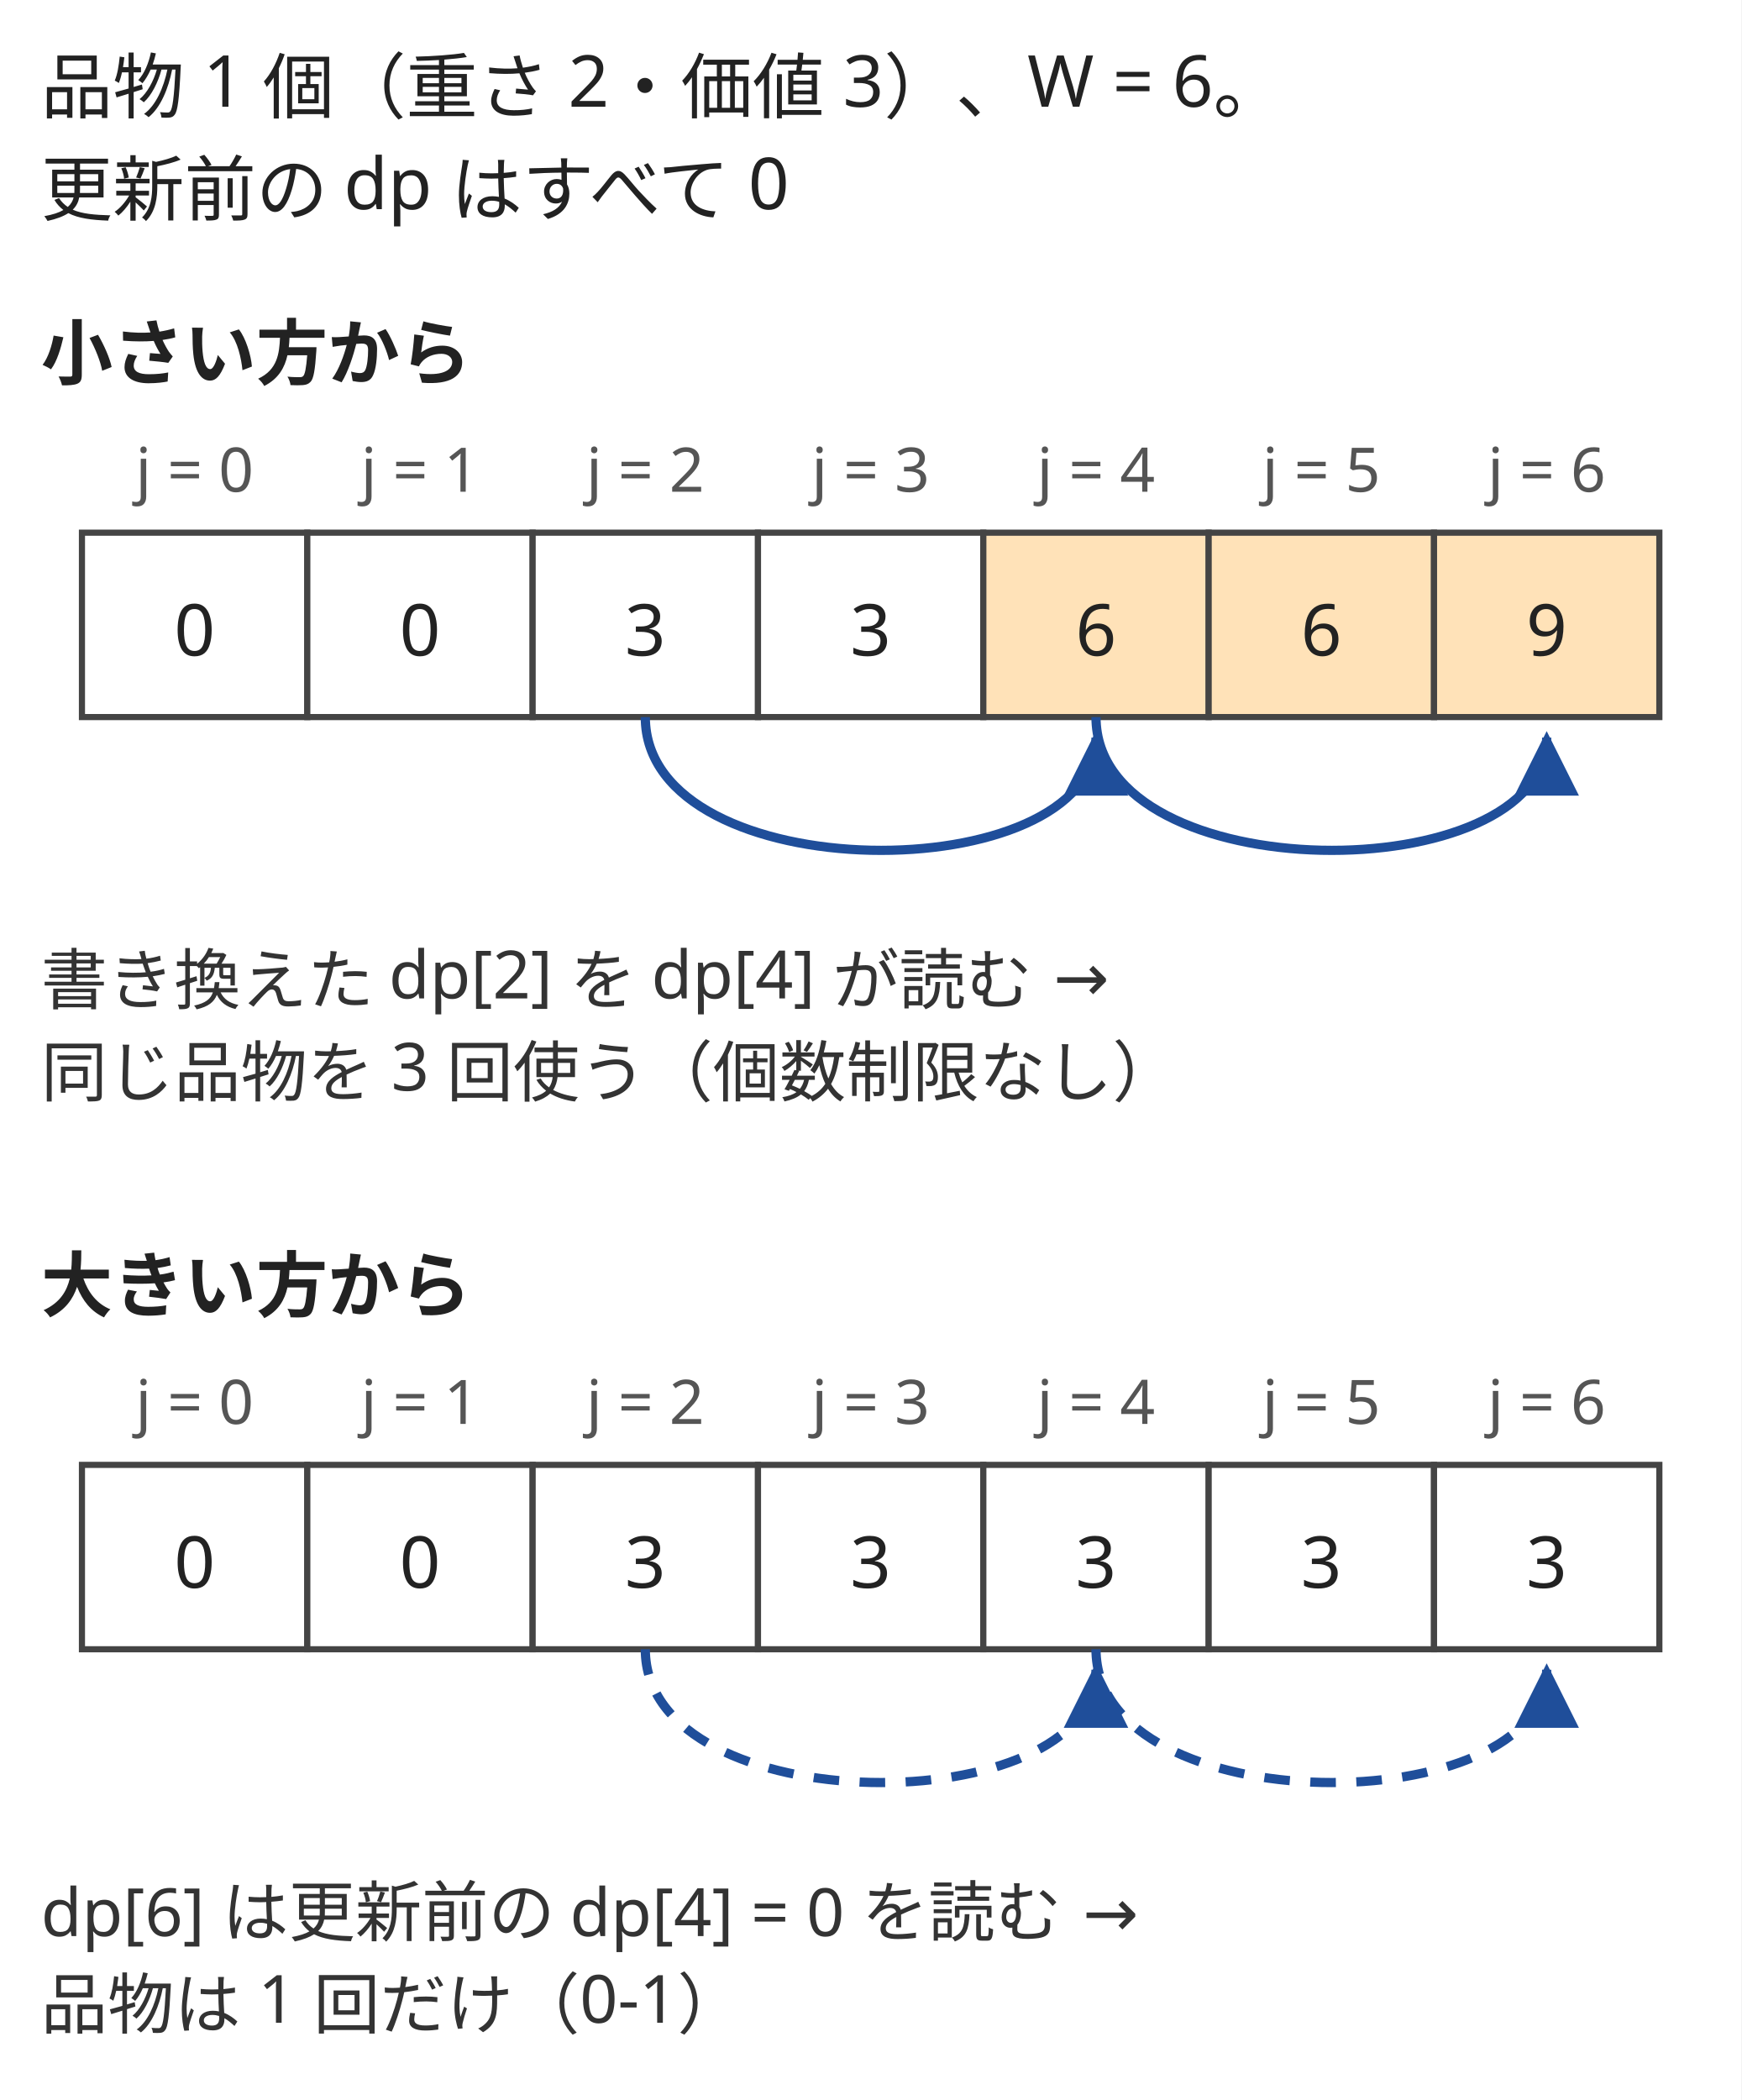
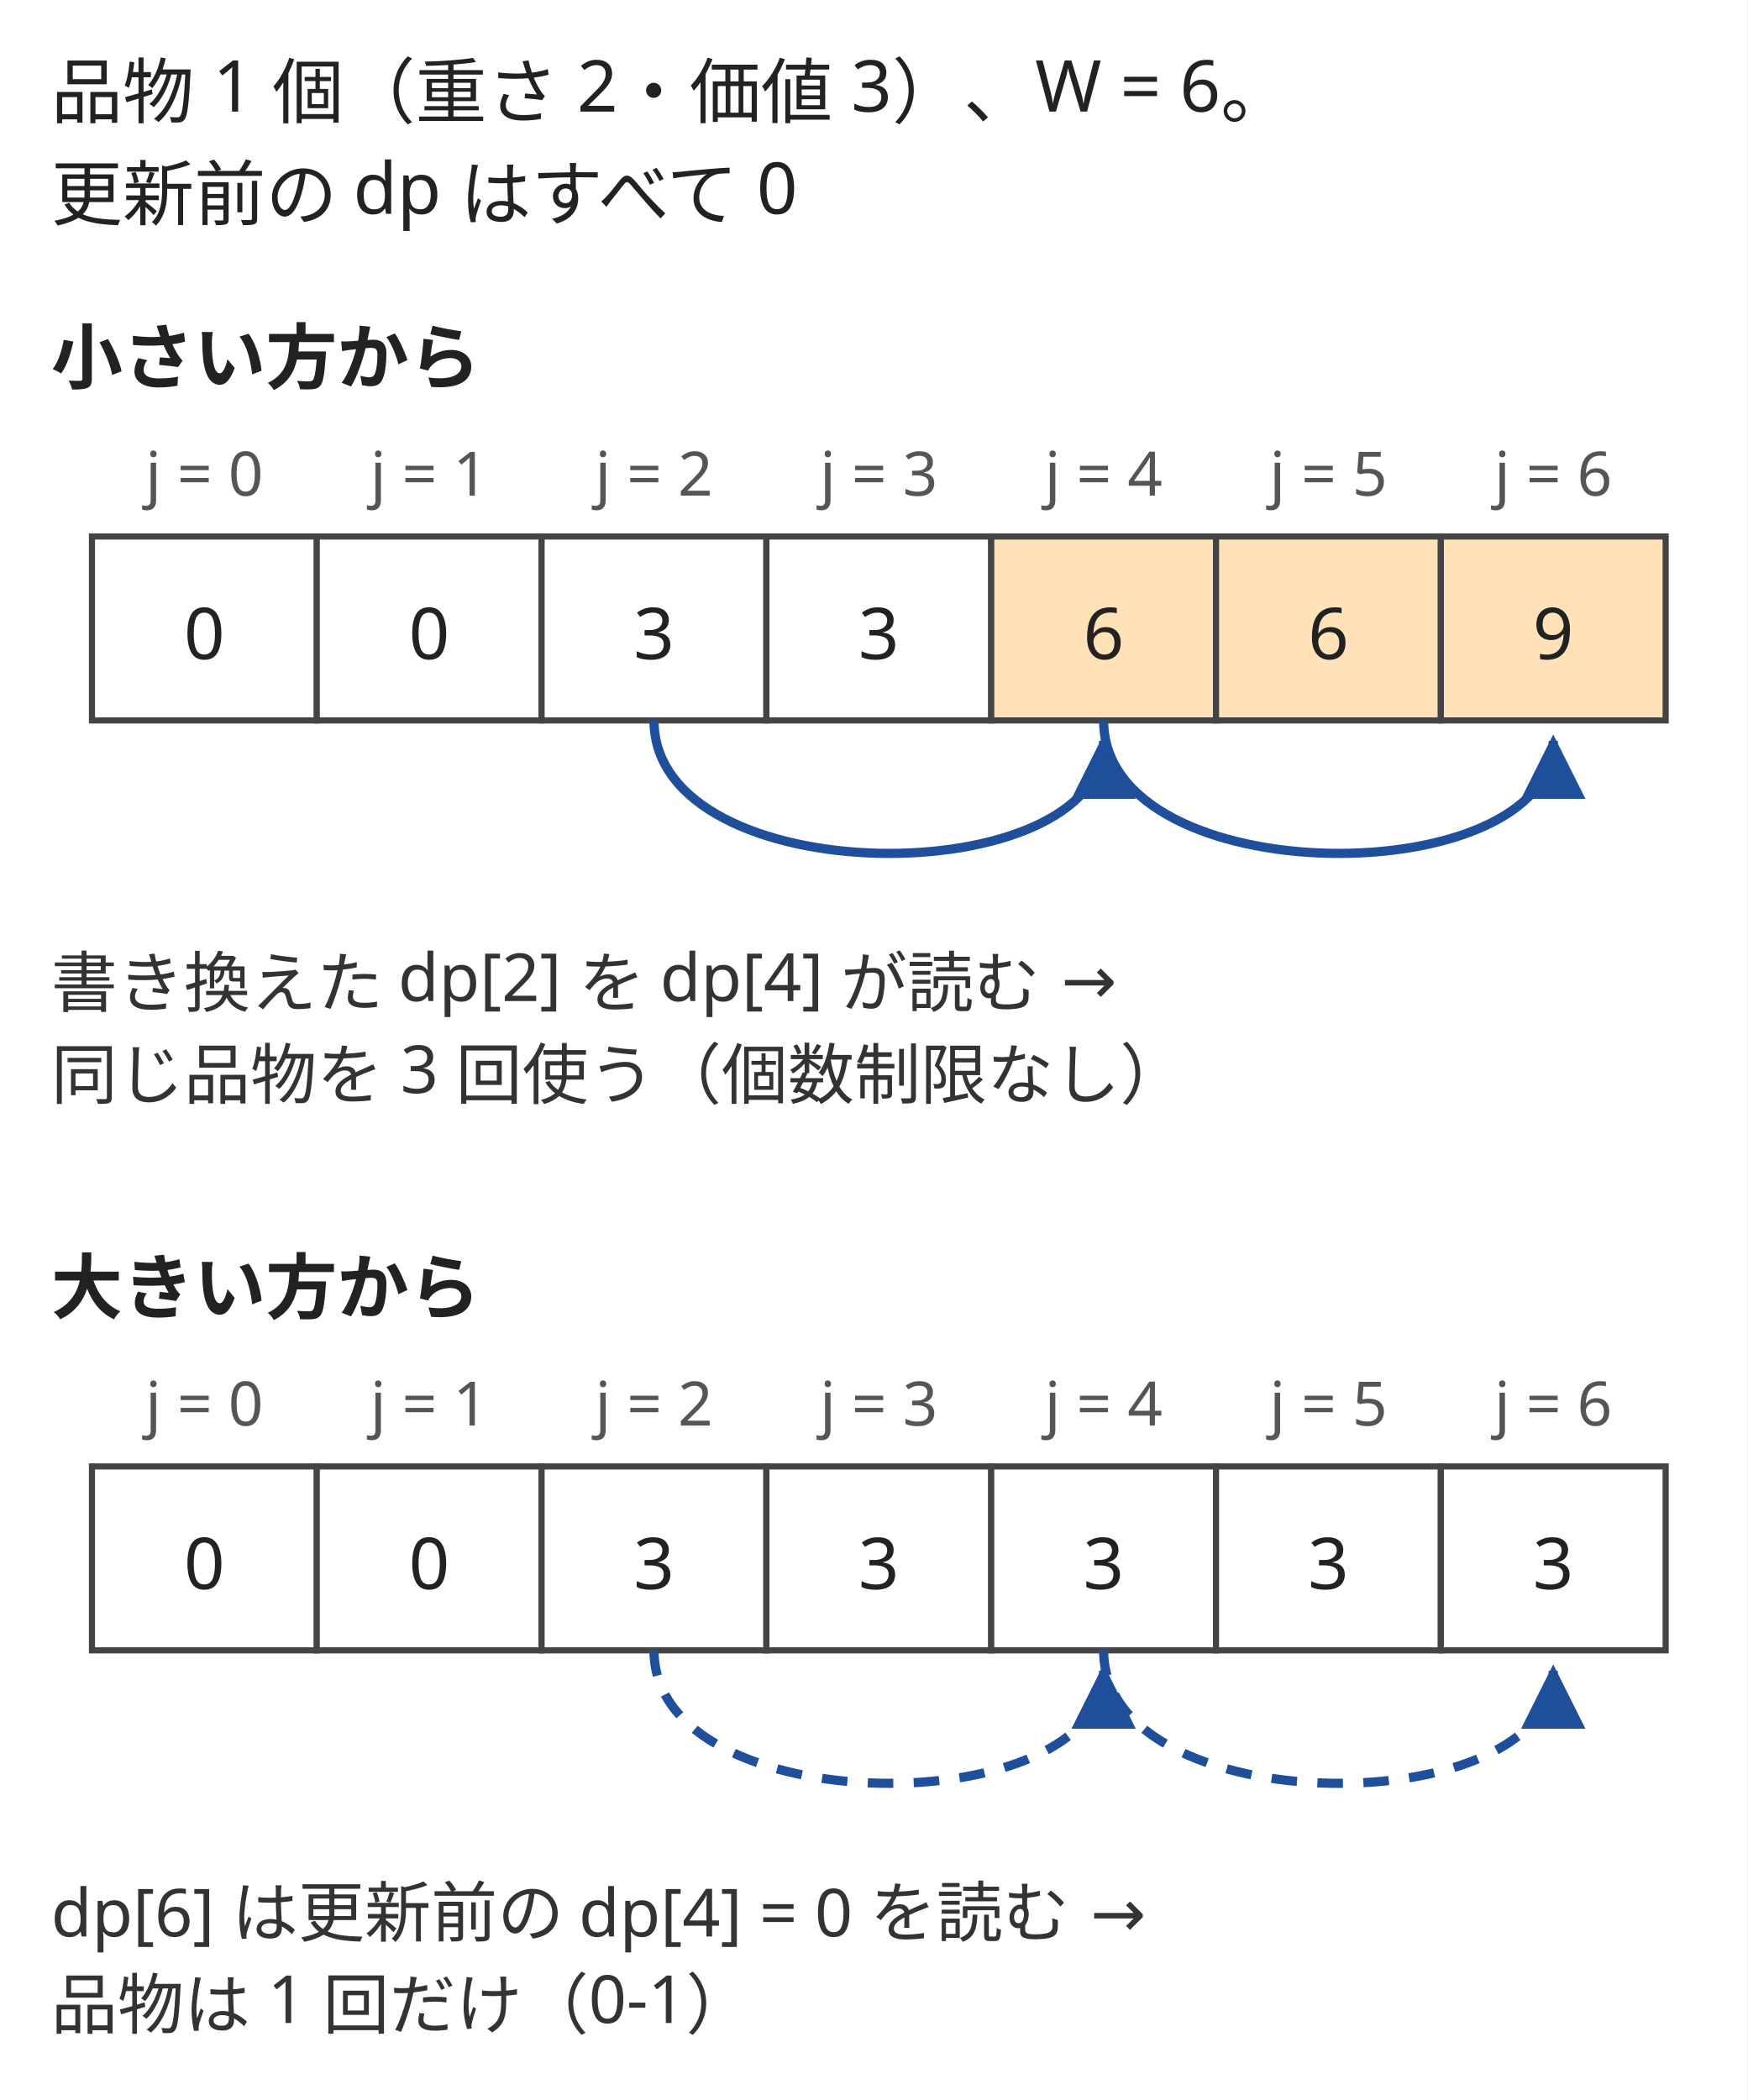
- <svg xmlns="http://www.w3.org/2000/svg" width="340" height="410" viewBox="0 0 340 410" font-family="sans-serif" font-size="14">
+ <svg xmlns="http://www.w3.org/2000/svg" width="342" height="411" viewBox="0 0 342 411" font-family="sans-serif" font-size="14">
  <rect width="100%" height="100%" fill="#ffffff" />
-   <defs>
-     <marker id="ar" viewBox="0 0 10 10" refX="9" refY="5" markerWidth="7" markerHeight="7" orient="auto">
-       <path d="M0,0 L10,5 L0,10 z" fill="#1f4e9a" />
-     </marker>
-   </defs>
-   <text x="8" y="22" fill="#222">品物 1 個（重さ 2・価値 3）、W = 6。</text>
-   <text x="8" y="42" fill="#222">更新前の dp はすべて 0</text>
-   <text x="8" y="74" fill="#222" font-weight="bold">小さい方から</text>
-   <text x="38" y="96" text-anchor="middle" fill="#555" font-size="12">j = 0</text>
-   <text x="82" y="96" text-anchor="middle" fill="#555" font-size="12">j = 1</text>
-   <text x="126" y="96" text-anchor="middle" fill="#555" font-size="12">j = 2</text>
-   <text x="170" y="96" text-anchor="middle" fill="#555" font-size="12">j = 3</text>
-   <text x="214" y="96" text-anchor="middle" fill="#555" font-size="12">j = 4</text>
-   <text x="258" y="96" text-anchor="middle" fill="#555" font-size="12">j = 5</text>
-   <text x="302" y="96" text-anchor="middle" fill="#555" font-size="12">j = 6</text>
-   <rect x="16" y="104" width="44" height="36" fill="#ffffff" stroke="#444" stroke-width="1.2" />
-   <text x="38" y="128" text-anchor="middle" fill="#222">0</text>
-   <rect x="60" y="104" width="44" height="36" fill="#ffffff" stroke="#444" stroke-width="1.2" />
-   <text x="82" y="128" text-anchor="middle" fill="#222">0</text>
-   <rect x="104" y="104" width="44" height="36" fill="#ffffff" stroke="#444" stroke-width="1.2" />
-   <text x="126" y="128" text-anchor="middle" fill="#222">3</text>
-   <rect x="148" y="104" width="44" height="36" fill="#ffffff" stroke="#444" stroke-width="1.2" />
-   <text x="170" y="128" text-anchor="middle" fill="#222">3</text>
-   <rect x="192" y="104" width="44" height="36" fill="#ffe2b8" stroke="#444" stroke-width="1.2" />
-   <text x="214" y="128" text-anchor="middle" fill="#222">6</text>
-   <rect x="236" y="104" width="44" height="36" fill="#ffe2b8" stroke="#444" stroke-width="1.2" />
-   <text x="258" y="128" text-anchor="middle" fill="#222">6</text>
-   <rect x="280" y="104" width="44" height="36" fill="#ffe2b8" stroke="#444" stroke-width="1.2" />
-   <text x="302" y="128" text-anchor="middle" fill="#222">9</text>
-   <path d="M126,140 C126,174 214,174 214,144" fill="none" stroke="#1f4e9a" stroke-width="1.8" marker-end="url(#ar)" />
-   <path d="M214,140 C214,174 302,174 302,144" fill="none" stroke="#1f4e9a" stroke-width="1.8" marker-end="url(#ar)" />
-   <text x="8" y="196" fill="#333" font-size="13">書き換えた dp[2] を dp[4] が読む →</text>
-   <text x="8" y="214" fill="#333" font-size="13">同じ品物を 3 回使う（個数制限なし）</text>
-   <text x="8" y="256" fill="#222" font-weight="bold">大きい方から</text>
-   <text x="38" y="278" text-anchor="middle" fill="#555" font-size="12">j = 0</text>
-   <text x="82" y="278" text-anchor="middle" fill="#555" font-size="12">j = 1</text>
-   <text x="126" y="278" text-anchor="middle" fill="#555" font-size="12">j = 2</text>
-   <text x="170" y="278" text-anchor="middle" fill="#555" font-size="12">j = 3</text>
-   <text x="214" y="278" text-anchor="middle" fill="#555" font-size="12">j = 4</text>
-   <text x="258" y="278" text-anchor="middle" fill="#555" font-size="12">j = 5</text>
-   <text x="302" y="278" text-anchor="middle" fill="#555" font-size="12">j = 6</text>
-   <rect x="16" y="286" width="44" height="36" fill="#ffffff" stroke="#444" stroke-width="1.2" />
-   <text x="38" y="310" text-anchor="middle" fill="#222">0</text>
-   <rect x="60" y="286" width="44" height="36" fill="#ffffff" stroke="#444" stroke-width="1.2" />
-   <text x="82" y="310" text-anchor="middle" fill="#222">0</text>
-   <rect x="104" y="286" width="44" height="36" fill="#ffffff" stroke="#444" stroke-width="1.2" />
-   <text x="126" y="310" text-anchor="middle" fill="#222">3</text>
-   <rect x="148" y="286" width="44" height="36" fill="#ffffff" stroke="#444" stroke-width="1.2" />
-   <text x="170" y="310" text-anchor="middle" fill="#222">3</text>
-   <rect x="192" y="286" width="44" height="36" fill="#ffffff" stroke="#444" stroke-width="1.2" />
-   <text x="214" y="310" text-anchor="middle" fill="#222">3</text>
-   <rect x="236" y="286" width="44" height="36" fill="#ffffff" stroke="#444" stroke-width="1.2" />
-   <text x="258" y="310" text-anchor="middle" fill="#222">3</text>
-   <rect x="280" y="286" width="44" height="36" fill="#ffffff" stroke="#444" stroke-width="1.2" />
-   <text x="302" y="310" text-anchor="middle" fill="#222">3</text>
-   <path d="M126,322 C126,356 214,356 214,326" fill="none" stroke="#1f4e9a" stroke-width="1.8" stroke-dasharray="5 4" marker-end="url(#ar)" />
-   <path d="M214,322 C214,356 302,356 302,326" fill="none" stroke="#1f4e9a" stroke-width="1.8" stroke-dasharray="5 4" marker-end="url(#ar)" />
-   <text x="8" y="378" fill="#333" font-size="13">dp[6] は更新前の dp[4] = 0 を読む →</text>
-   <text x="8" y="396" fill="#333" font-size="13">品物は 1 回だけ（0-1）</text>
+   <g transform="translate(2 1)">
+     <defs>
+       <marker id="ar" viewBox="0 0 10 10" refX="9" refY="5" markerWidth="7" markerHeight="7" orient="auto">
+         <path d="M0,0 L10,5 L0,10 z" fill="#1f4e9a" />
+       </marker>
+     </defs>
+     <text x="8" y="22" fill="#222">品物 1 個（重さ 2・価値 3）、W = 6。</text>
+     <text x="8" y="42" fill="#222">更新前の dp はすべて 0</text>
+     <text x="8" y="74" fill="#222" font-weight="bold">小さい方から</text>
+     <text x="38" y="96" text-anchor="middle" fill="#555" font-size="12">j = 0</text>
+     <text x="82" y="96" text-anchor="middle" fill="#555" font-size="12">j = 1</text>
+     <text x="126" y="96" text-anchor="middle" fill="#555" font-size="12">j = 2</text>
+     <text x="170" y="96" text-anchor="middle" fill="#555" font-size="12">j = 3</text>
+     <text x="214" y="96" text-anchor="middle" fill="#555" font-size="12">j = 4</text>
+     <text x="258" y="96" text-anchor="middle" fill="#555" font-size="12">j = 5</text>
+     <text x="302" y="96" text-anchor="middle" fill="#555" font-size="12">j = 6</text>
+     <rect x="16" y="104" width="44" height="36" fill="#ffffff" stroke="#444" stroke-width="1.2" />
+     <text x="38" y="128" text-anchor="middle" fill="#222">0</text>
+     <rect x="60" y="104" width="44" height="36" fill="#ffffff" stroke="#444" stroke-width="1.2" />
+     <text x="82" y="128" text-anchor="middle" fill="#222">0</text>
+     <rect x="104" y="104" width="44" height="36" fill="#ffffff" stroke="#444" stroke-width="1.2" />
+     <text x="126" y="128" text-anchor="middle" fill="#222">3</text>
+     <rect x="148" y="104" width="44" height="36" fill="#ffffff" stroke="#444" stroke-width="1.2" />
+     <text x="170" y="128" text-anchor="middle" fill="#222">3</text>
+     <rect x="192" y="104" width="44" height="36" fill="#ffe2b8" stroke="#444" stroke-width="1.2" />
+     <text x="214" y="128" text-anchor="middle" fill="#222">6</text>
+     <rect x="236" y="104" width="44" height="36" fill="#ffe2b8" stroke="#444" stroke-width="1.2" />
+     <text x="258" y="128" text-anchor="middle" fill="#222">6</text>
+     <rect x="280" y="104" width="44" height="36" fill="#ffe2b8" stroke="#444" stroke-width="1.2" />
+     <text x="302" y="128" text-anchor="middle" fill="#222">9</text>
+     <path d="M126,140 C126,174 214,174 214,144" fill="none" stroke="#1f4e9a" stroke-width="1.8" marker-end="url(#ar)" />
+     <path d="M214,140 C214,174 302,174 302,144" fill="none" stroke="#1f4e9a" stroke-width="1.8" marker-end="url(#ar)" />
+     <text x="8" y="196" fill="#333" font-size="13">書き換えた dp[2] を dp[4] が読む →</text>
+     <text x="8" y="214" fill="#333" font-size="13">同じ品物を 3 回使う（個数制限なし）</text>
+     <text x="8" y="256" fill="#222" font-weight="bold">大きい方から</text>
+     <text x="38" y="278" text-anchor="middle" fill="#555" font-size="12">j = 0</text>
+     <text x="82" y="278" text-anchor="middle" fill="#555" font-size="12">j = 1</text>
+     <text x="126" y="278" text-anchor="middle" fill="#555" font-size="12">j = 2</text>
+     <text x="170" y="278" text-anchor="middle" fill="#555" font-size="12">j = 3</text>
+     <text x="214" y="278" text-anchor="middle" fill="#555" font-size="12">j = 4</text>
+     <text x="258" y="278" text-anchor="middle" fill="#555" font-size="12">j = 5</text>
+     <text x="302" y="278" text-anchor="middle" fill="#555" font-size="12">j = 6</text>
+     <rect x="16" y="286" width="44" height="36" fill="#ffffff" stroke="#444" stroke-width="1.2" />
+     <text x="38" y="310" text-anchor="middle" fill="#222">0</text>
+     <rect x="60" y="286" width="44" height="36" fill="#ffffff" stroke="#444" stroke-width="1.2" />
+     <text x="82" y="310" text-anchor="middle" fill="#222">0</text>
+     <rect x="104" y="286" width="44" height="36" fill="#ffffff" stroke="#444" stroke-width="1.2" />
+     <text x="126" y="310" text-anchor="middle" fill="#222">3</text>
+     <rect x="148" y="286" width="44" height="36" fill="#ffffff" stroke="#444" stroke-width="1.2" />
+     <text x="170" y="310" text-anchor="middle" fill="#222">3</text>
+     <rect x="192" y="286" width="44" height="36" fill="#ffffff" stroke="#444" stroke-width="1.2" />
+     <text x="214" y="310" text-anchor="middle" fill="#222">3</text>
+     <rect x="236" y="286" width="44" height="36" fill="#ffffff" stroke="#444" stroke-width="1.2" />
+     <text x="258" y="310" text-anchor="middle" fill="#222">3</text>
+     <rect x="280" y="286" width="44" height="36" fill="#ffffff" stroke="#444" stroke-width="1.2" />
+     <text x="302" y="310" text-anchor="middle" fill="#222">3</text>
+     <path d="M126,322 C126,356 214,356 214,326" fill="none" stroke="#1f4e9a" stroke-width="1.8" stroke-dasharray="5 4" marker-end="url(#ar)" />
+     <path d="M214,322 C214,356 302,356 302,326" fill="none" stroke="#1f4e9a" stroke-width="1.8" stroke-dasharray="5 4" marker-end="url(#ar)" />
+     <text x="8" y="378" fill="#333" font-size="13">dp[6] は更新前の dp[4] = 0 を読む →</text>
+     <text x="8" y="396" fill="#333" font-size="13">品物は 1 回だけ（0-1）</text>
+   </g>
</svg>
